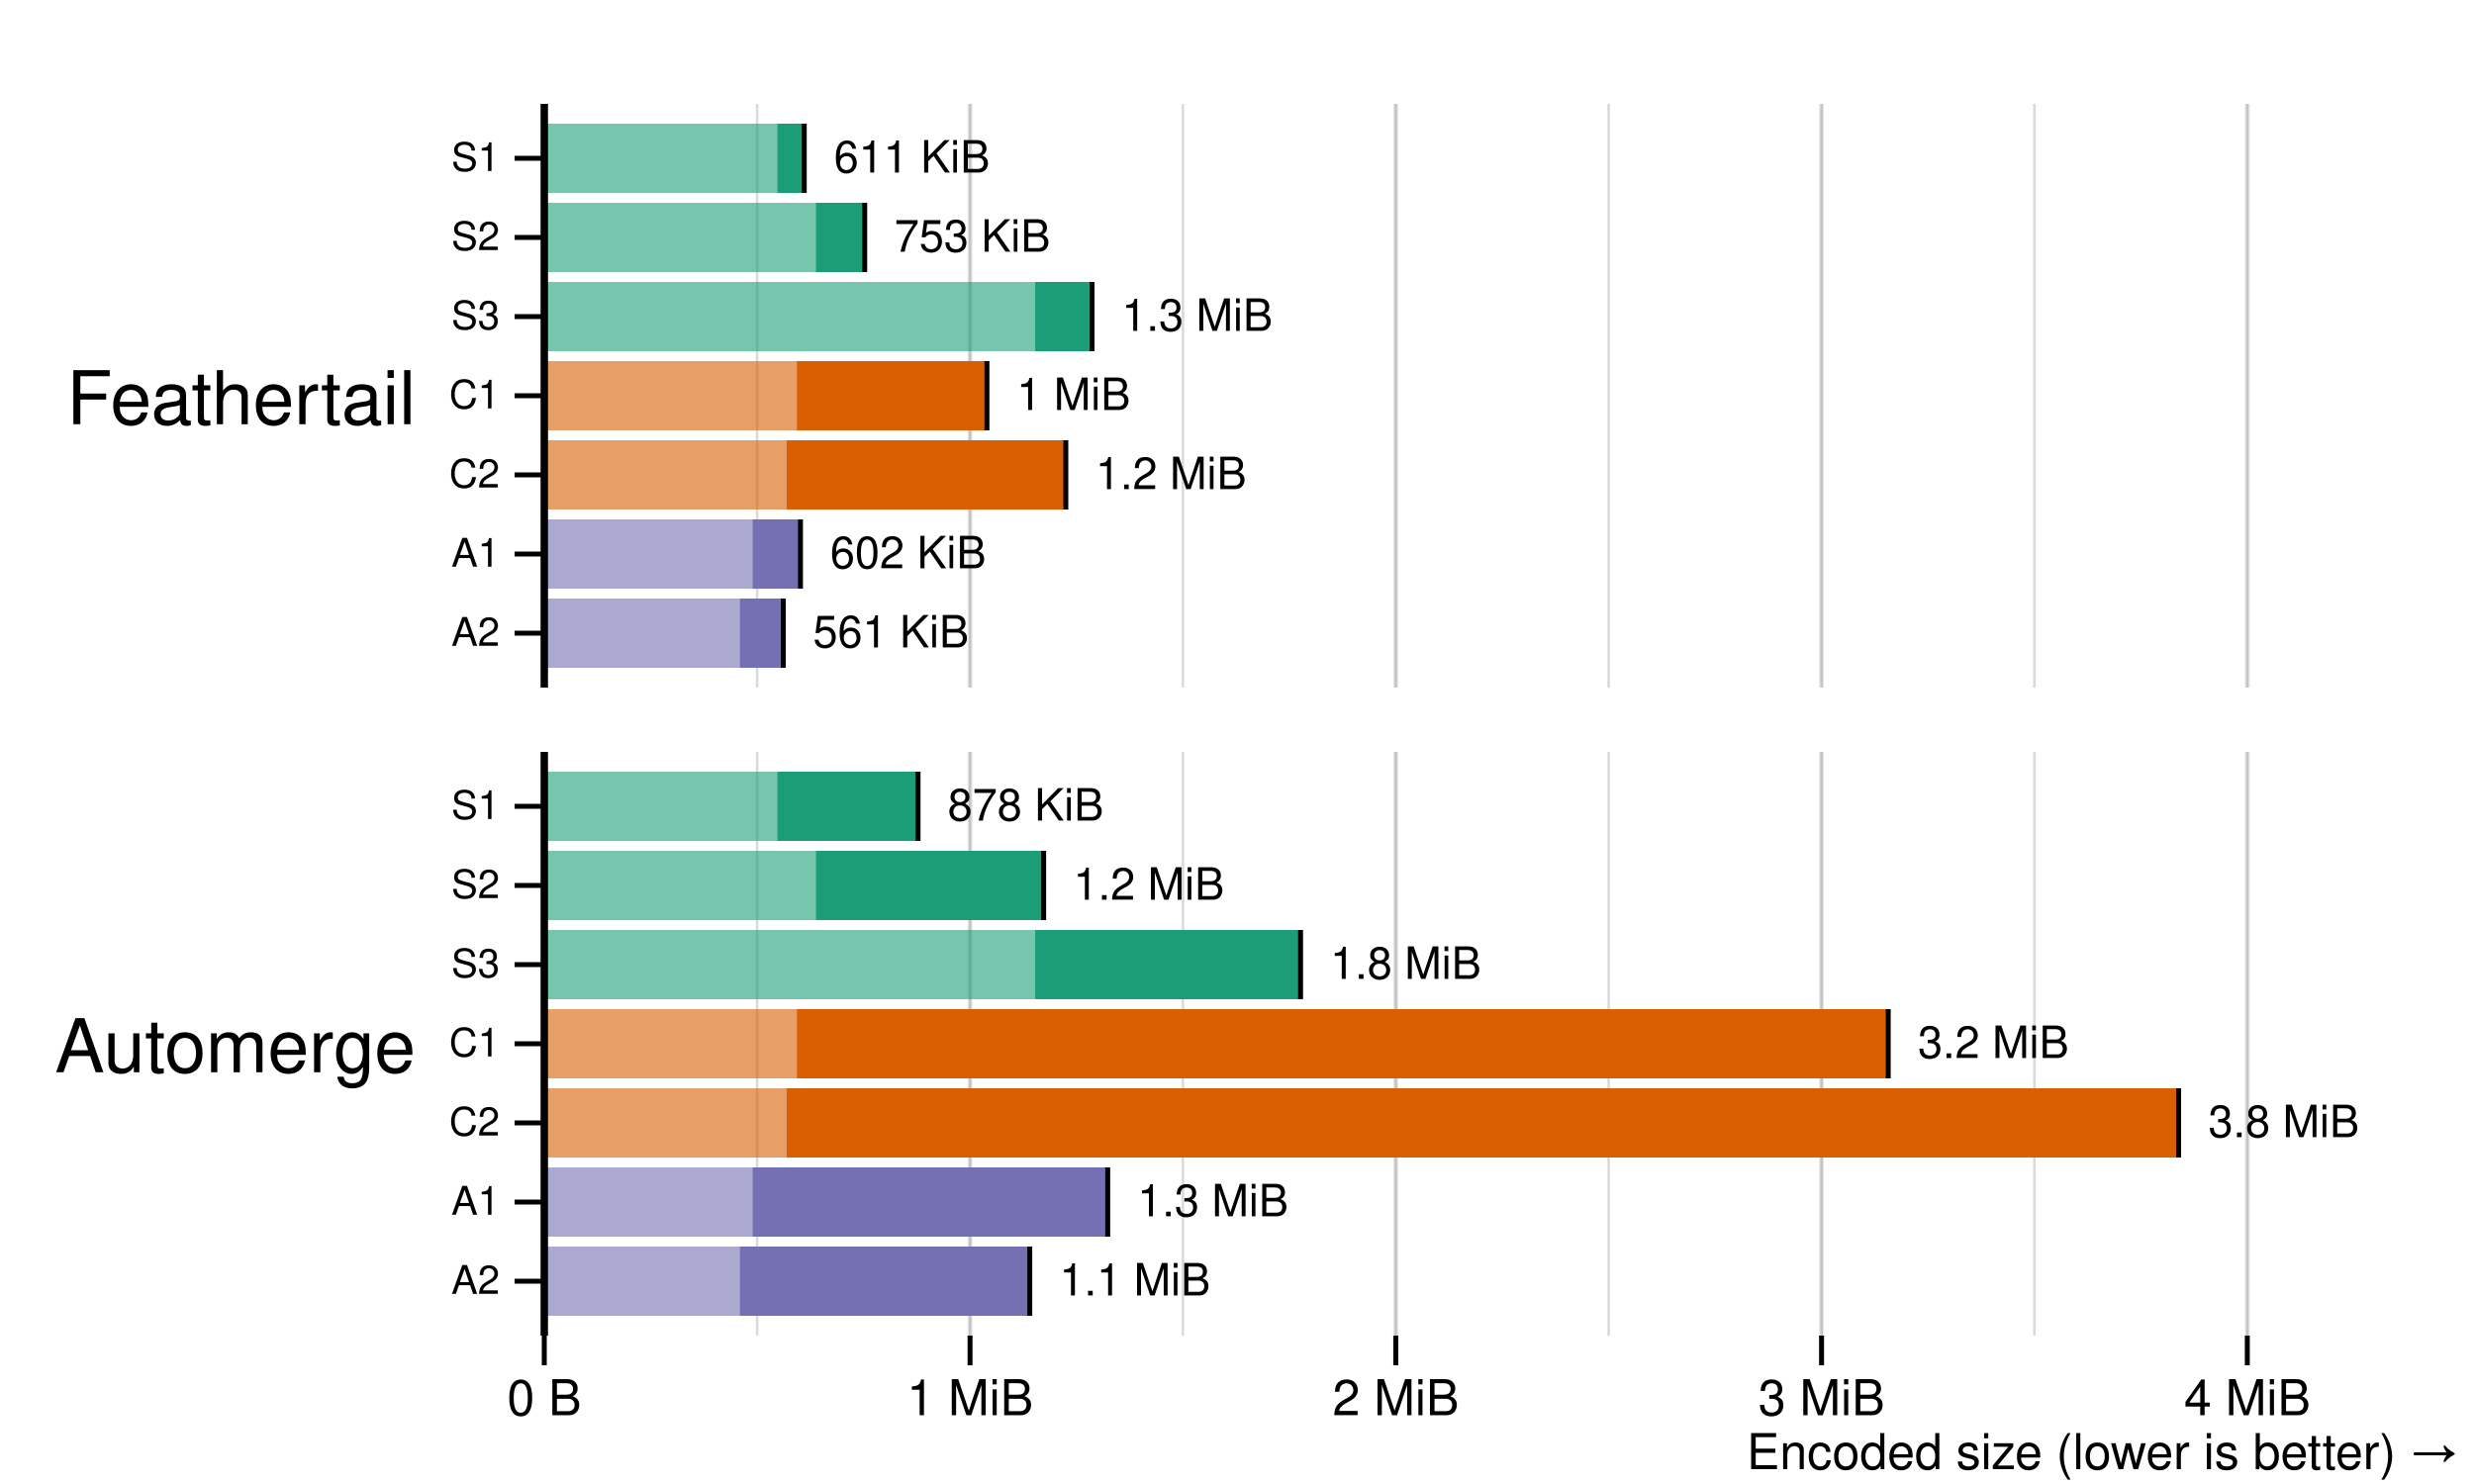
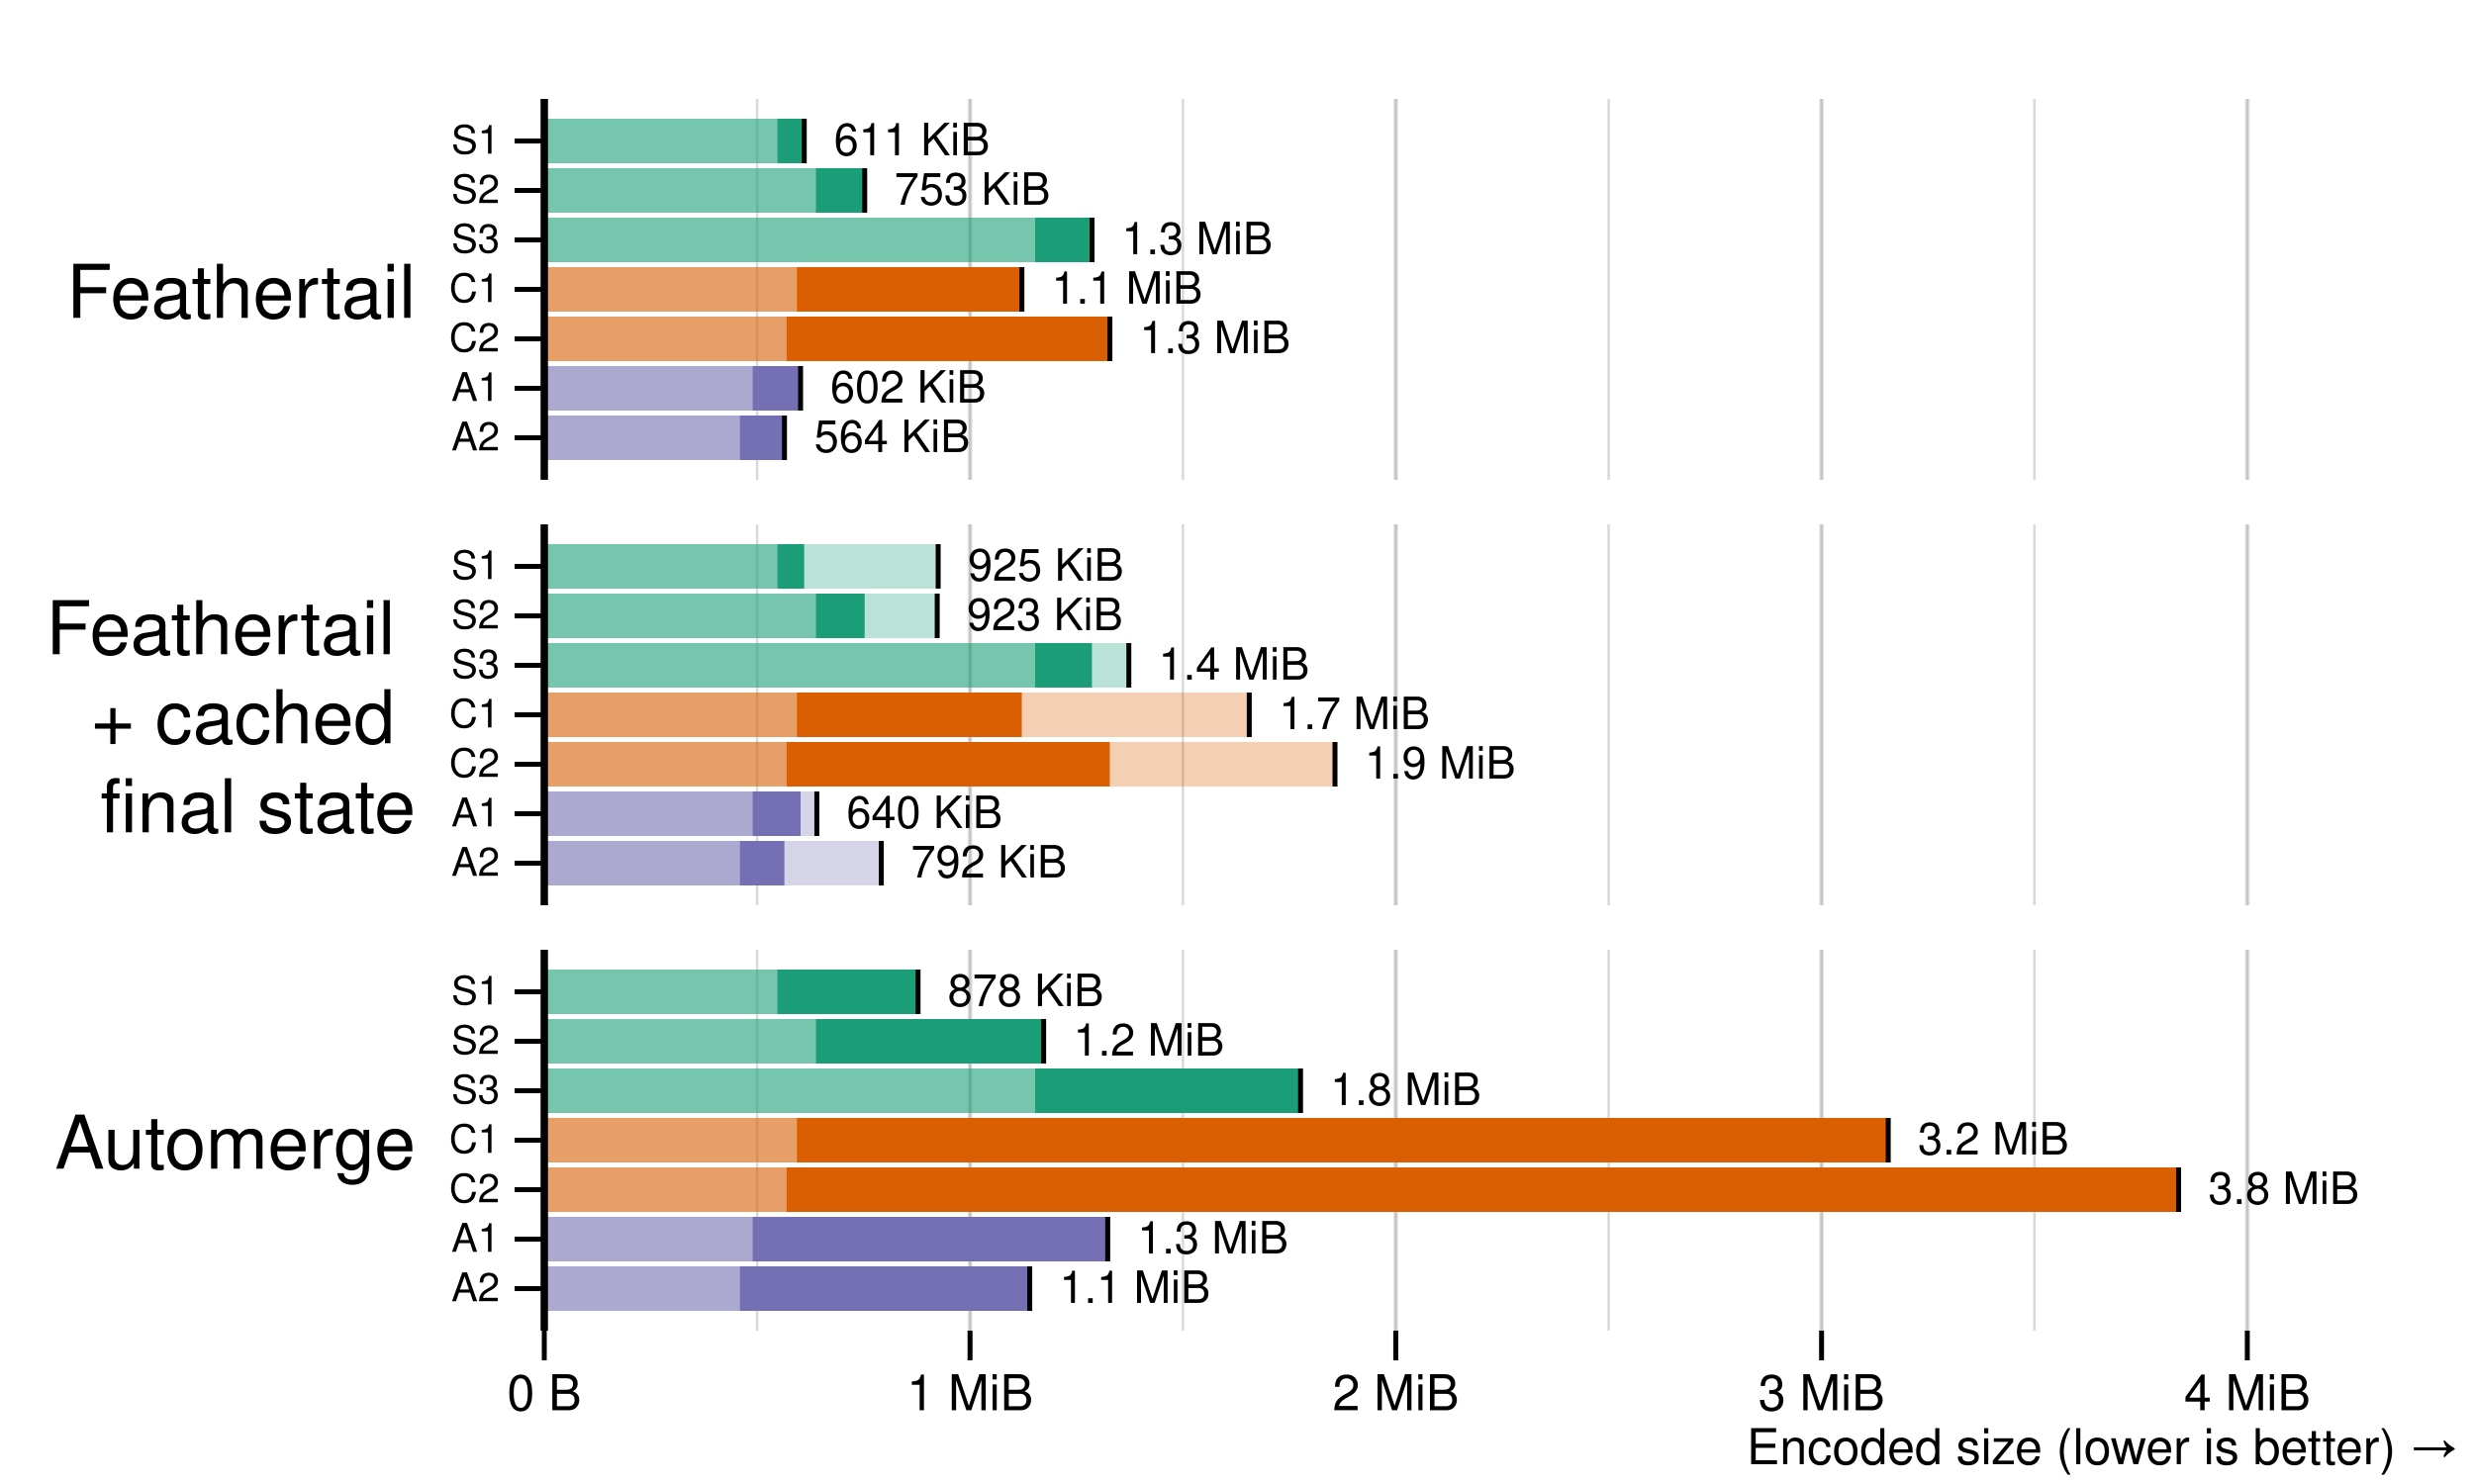
<svg xmlns="http://www.w3.org/2000/svg" class="plot-d6a7b5" fill="currentColor" font-family="system-ui, sans-serif" font-size="10" text-anchor="middle" width="500" height="300" viewBox="0 0 500 300" style="background: white; font-family: Helvetica Neue, Helvetica, Arial, sans-serif;" version="1.1">
  <style>:where(.plot-d6a7b5) {
  --plot-background: white;
  display: block;
  height: auto;
  height: intrinsic;
  max-width: 100%;
}
:where(.plot-d6a7b5 text),
:where(.plot-d6a7b5 tspan) {
  white-space: pre;
}</style>
  <g aria-label="x-grid" aria-hidden="true">
-     <g stroke="currentColor" stroke-opacity="0.1" transform="translate(0,1)">
-       <line x1="110" x2="110" y1="20" y2="138" />
-       <line x1="196.047" x2="196.047" y1="20" y2="138" />
-       <line x1="282.093" x2="282.093" y1="20" y2="138" />
-       <line x1="368.14" x2="368.14" y1="20" y2="138" />
-       <line x1="454.186" x2="454.186" y1="20" y2="138" />
-     </g>
-     <g stroke="currentColor" stroke-opacity="0.1" transform="translate(0,132)">
-       <line x1="110" x2="110" y1="20" y2="138" />
-       <line x1="196.047" x2="196.047" y1="20" y2="138" />
-       <line x1="282.093" x2="282.093" y1="20" y2="138" />
-       <line x1="368.14" x2="368.14" y1="20" y2="138" />
-       <line x1="454.186" x2="454.186" y1="20" y2="138" />
+     <g stroke="currentColor" stroke-opacity="0.1" transform="translate(0,0)">
+       <line x1="110" x2="110" y1="20" y2="97" />
+       <line x1="196.047" x2="196.047" y1="20" y2="97" />
+       <line x1="282.093" x2="282.093" y1="20" y2="97" />
+       <line x1="368.14" x2="368.14" y1="20" y2="97" />
+       <line x1="454.186" x2="454.186" y1="20" y2="97" />
+     </g>
+     <g stroke="currentColor" stroke-opacity="0.1" transform="translate(0,86)">
+       <line x1="110" x2="110" y1="20" y2="97" />
+       <line x1="196.047" x2="196.047" y1="20" y2="97" />
+       <line x1="282.093" x2="282.093" y1="20" y2="97" />
+       <line x1="368.14" x2="368.14" y1="20" y2="97" />
+       <line x1="454.186" x2="454.186" y1="20" y2="97" />
+     </g>
+     <g stroke="currentColor" stroke-opacity="0.1" transform="translate(0,172)">
+       <line x1="110" x2="110" y1="20" y2="97" />
+       <line x1="196.047" x2="196.047" y1="20" y2="97" />
+       <line x1="282.093" x2="282.093" y1="20" y2="97" />
+       <line x1="368.14" x2="368.14" y1="20" y2="97" />
+       <line x1="454.186" x2="454.186" y1="20" y2="97" />
    </g>
  </g>
  <g aria-label="x-axis tick" aria-hidden="true">
-     <g fill="none" stroke="currentColor" transform="translate(0,132)">
-       <path transform="translate(110,138)" d="M0,0L0,6" />
-       <path transform="translate(196.0465,138)" d="M0,0L0,6" />
-       <path transform="translate(282.093,138)" d="M0,0L0,6" />
-       <path transform="translate(368.1395,138)" d="M0,0L0,6" />
-       <path transform="translate(454.186,138)" d="M0,0L0,6" />
+     <g fill="none" stroke="currentColor" transform="translate(0,172)">
+       <path transform="translate(110,97)" d="M0,0L0,6" />
+       <path transform="translate(196.0465,97)" d="M0,0L0,6" />
+       <path transform="translate(282.093,97)" d="M0,0L0,6" />
+       <path transform="translate(368.1395,97)" d="M0,0L0,6" />
+       <path transform="translate(454.186,97)" d="M0,0L0,6" />
    </g>
  </g>
  <g aria-label="x-axis tick label" transform="translate(0,9)">
-     <g font-variant="tabular-nums" transform="translate(0,132)">
-       <text y="0.71em" transform="translate(110,138)">0 B</text>
-       <text y="0.71em" transform="translate(196.0465,138)">1 MiB</text>
-       <text y="0.71em" transform="translate(282.093,138)">2 MiB</text>
-       <text y="0.71em" transform="translate(368.1395,138)">3 MiB</text>
-       <text y="0.71em" transform="translate(454.186,138)">4 MiB</text>
+     <g font-variant="tabular-nums" transform="translate(0,172)">
+       <text y="0.71em" transform="translate(110,97)">0 B</text>
+       <text y="0.71em" transform="translate(196.0465,97)">1 MiB</text>
+       <text y="0.71em" transform="translate(282.093,97)">2 MiB</text>
+       <text y="0.71em" transform="translate(368.1395,97)">3 MiB</text>
+       <text y="0.71em" transform="translate(454.186,97)">4 MiB</text>
    </g>
  </g>
  <g aria-label="x-axis label" text-anchor="end" transform="translate(17,27)">
-     <text transform="translate(480,270)">Encoded size (lower is better) →</text>
+     <text transform="translate(480,269)">Encoded size (lower is better) →</text>
  </g>
  <g aria-label="x-grid" aria-hidden="true">
-     <g stroke="currentColor" stroke-width="0.5" stroke-opacity="0.15" transform="translate(0,1)">
-       <line x1="110" x2="110" y1="20" y2="138" />
-       <line x1="153.023" x2="153.023" y1="20" y2="138" />
-       <line x1="196.047" x2="196.047" y1="20" y2="138" />
-       <line x1="239.07" x2="239.07" y1="20" y2="138" />
-       <line x1="282.093" x2="282.093" y1="20" y2="138" />
-       <line x1="325.116" x2="325.116" y1="20" y2="138" />
-       <line x1="368.14" x2="368.14" y1="20" y2="138" />
-       <line x1="411.163" x2="411.163" y1="20" y2="138" />
-       <line x1="454.186" x2="454.186" y1="20" y2="138" />
-     </g>
-     <g stroke="currentColor" stroke-width="0.5" stroke-opacity="0.15" transform="translate(0,132)">
-       <line x1="110" x2="110" y1="20" y2="138" />
-       <line x1="153.023" x2="153.023" y1="20" y2="138" />
-       <line x1="196.047" x2="196.047" y1="20" y2="138" />
-       <line x1="239.07" x2="239.07" y1="20" y2="138" />
-       <line x1="282.093" x2="282.093" y1="20" y2="138" />
-       <line x1="325.116" x2="325.116" y1="20" y2="138" />
-       <line x1="368.14" x2="368.14" y1="20" y2="138" />
-       <line x1="411.163" x2="411.163" y1="20" y2="138" />
-       <line x1="454.186" x2="454.186" y1="20" y2="138" />
-     </g>
-   </g>
-   <g aria-label="y-axis tick" aria-hidden="true" transform="translate(0,7)">
-     <g fill="none" stroke="currentColor" transform="translate(0,1)">
+     <g stroke="currentColor" stroke-width="0.5" stroke-opacity="0.15" transform="translate(0,0)">
+       <line x1="110" x2="110" y1="20" y2="97" />
+       <line x1="153.023" x2="153.023" y1="20" y2="97" />
+       <line x1="196.047" x2="196.047" y1="20" y2="97" />
+       <line x1="239.07" x2="239.07" y1="20" y2="97" />
+       <line x1="282.093" x2="282.093" y1="20" y2="97" />
+       <line x1="325.116" x2="325.116" y1="20" y2="97" />
+       <line x1="368.14" x2="368.14" y1="20" y2="97" />
+       <line x1="411.163" x2="411.163" y1="20" y2="97" />
+       <line x1="454.186" x2="454.186" y1="20" y2="97" />
+     </g>
+     <g stroke="currentColor" stroke-width="0.5" stroke-opacity="0.15" transform="translate(0,86)">
+       <line x1="110" x2="110" y1="20" y2="97" />
+       <line x1="153.023" x2="153.023" y1="20" y2="97" />
+       <line x1="196.047" x2="196.047" y1="20" y2="97" />
+       <line x1="239.07" x2="239.07" y1="20" y2="97" />
+       <line x1="282.093" x2="282.093" y1="20" y2="97" />
+       <line x1="325.116" x2="325.116" y1="20" y2="97" />
+       <line x1="368.14" x2="368.14" y1="20" y2="97" />
+       <line x1="411.163" x2="411.163" y1="20" y2="97" />
+       <line x1="454.186" x2="454.186" y1="20" y2="97" />
+     </g>
+     <g stroke="currentColor" stroke-width="0.5" stroke-opacity="0.15" transform="translate(0,172)">
+       <line x1="110" x2="110" y1="20" y2="97" />
+       <line x1="153.023" x2="153.023" y1="20" y2="97" />
+       <line x1="196.047" x2="196.047" y1="20" y2="97" />
+       <line x1="239.07" x2="239.07" y1="20" y2="97" />
+       <line x1="282.093" x2="282.093" y1="20" y2="97" />
+       <line x1="325.116" x2="325.116" y1="20" y2="97" />
+       <line x1="368.14" x2="368.14" y1="20" y2="97" />
+       <line x1="411.163" x2="411.163" y1="20" y2="97" />
+       <line x1="454.186" x2="454.186" y1="20" y2="97" />
+     </g>
+   </g>
+   <g aria-label="y-axis tick" aria-hidden="true" transform="translate(0,4.5)">
+     <g fill="none" stroke="currentColor" transform="translate(0,0)">
      <path transform="translate(110,24)" d="M0,0L-6,0" />
-       <path transform="translate(110,40)" d="M0,0L-6,0" />
-       <path transform="translate(110,56)" d="M0,0L-6,0" />
-       <path transform="translate(110,72)" d="M0,0L-6,0" />
-       <path transform="translate(110,88)" d="M0,0L-6,0" />
-       <path transform="translate(110,104)" d="M0,0L-6,0" />
-       <path transform="translate(110,120)" d="M0,0L-6,0" />
-     </g>
-     <g fill="none" stroke="currentColor" transform="translate(0,132)">
+       <path transform="translate(110,34)" d="M0,0L-6,0" />
+       <path transform="translate(110,44)" d="M0,0L-6,0" />
+       <path transform="translate(110,54)" d="M0,0L-6,0" />
+       <path transform="translate(110,64)" d="M0,0L-6,0" />
+       <path transform="translate(110,74)" d="M0,0L-6,0" />
+       <path transform="translate(110,84)" d="M0,0L-6,0" />
+     </g>
+     <g fill="none" stroke="currentColor" transform="translate(0,86)">
      <path transform="translate(110,24)" d="M0,0L-6,0" />
-       <path transform="translate(110,40)" d="M0,0L-6,0" />
-       <path transform="translate(110,56)" d="M0,0L-6,0" />
-       <path transform="translate(110,72)" d="M0,0L-6,0" />
-       <path transform="translate(110,88)" d="M0,0L-6,0" />
-       <path transform="translate(110,104)" d="M0,0L-6,0" />
-       <path transform="translate(110,120)" d="M0,0L-6,0" />
-     </g>
-   </g>
-   <g aria-label="y-axis tick label" transform="translate(-9,7)">
-     <g text-anchor="end" font-size="8" transform="translate(0,1)">
+       <path transform="translate(110,34)" d="M0,0L-6,0" />
+       <path transform="translate(110,44)" d="M0,0L-6,0" />
+       <path transform="translate(110,54)" d="M0,0L-6,0" />
+       <path transform="translate(110,64)" d="M0,0L-6,0" />
+       <path transform="translate(110,74)" d="M0,0L-6,0" />
+       <path transform="translate(110,84)" d="M0,0L-6,0" />
+     </g>
+     <g fill="none" stroke="currentColor" transform="translate(0,172)">
+       <path transform="translate(110,24)" d="M0,0L-6,0" />
+       <path transform="translate(110,34)" d="M0,0L-6,0" />
+       <path transform="translate(110,44)" d="M0,0L-6,0" />
+       <path transform="translate(110,54)" d="M0,0L-6,0" />
+       <path transform="translate(110,64)" d="M0,0L-6,0" />
+       <path transform="translate(110,74)" d="M0,0L-6,0" />
+       <path transform="translate(110,84)" d="M0,0L-6,0" />
+     </g>
+   </g>
+   <g aria-label="y-axis tick label" transform="translate(-9,4.5)">
+     <g text-anchor="end" font-size="8" transform="translate(0,0)">
      <text y="0.32em" transform="translate(110,24)">S1</text>
-       <text y="0.32em" transform="translate(110,40)">S2</text>
-       <text y="0.32em" transform="translate(110,56)">S3</text>
-       <text y="0.32em" transform="translate(110,72)">C1</text>
-       <text y="0.32em" transform="translate(110,88)">C2</text>
-       <text y="0.32em" transform="translate(110,104)">A1</text>
-       <text y="0.32em" transform="translate(110,120)">A2</text>
-     </g>
-     <g text-anchor="end" font-size="8" transform="translate(0,132)">
+       <text y="0.32em" transform="translate(110,34)">S2</text>
+       <text y="0.32em" transform="translate(110,44)">S3</text>
+       <text y="0.32em" transform="translate(110,54)">C1</text>
+       <text y="0.32em" transform="translate(110,64)">C2</text>
+       <text y="0.32em" transform="translate(110,74)">A1</text>
+       <text y="0.32em" transform="translate(110,84)">A2</text>
+     </g>
+     <g text-anchor="end" font-size="8" transform="translate(0,86)">
      <text y="0.32em" transform="translate(110,24)">S1</text>
-       <text y="0.32em" transform="translate(110,40)">S2</text>
-       <text y="0.32em" transform="translate(110,56)">S3</text>
-       <text y="0.32em" transform="translate(110,72)">C1</text>
-       <text y="0.32em" transform="translate(110,88)">C2</text>
-       <text y="0.32em" transform="translate(110,104)">A1</text>
-       <text y="0.32em" transform="translate(110,120)">A2</text>
+       <text y="0.32em" transform="translate(110,34)">S2</text>
+       <text y="0.32em" transform="translate(110,44)">S3</text>
+       <text y="0.32em" transform="translate(110,54)">C1</text>
+       <text y="0.32em" transform="translate(110,64)">C2</text>
+       <text y="0.32em" transform="translate(110,74)">A1</text>
+       <text y="0.32em" transform="translate(110,84)">A2</text>
+     </g>
+     <g text-anchor="end" font-size="8" transform="translate(0,172)">
+       <text y="0.32em" transform="translate(110,24)">S1</text>
+       <text y="0.32em" transform="translate(110,34)">S2</text>
+       <text y="0.32em" transform="translate(110,44)">S3</text>
+       <text y="0.32em" transform="translate(110,54)">C1</text>
+       <text y="0.32em" transform="translate(110,64)">C2</text>
+       <text y="0.32em" transform="translate(110,74)">A1</text>
+       <text y="0.32em" transform="translate(110,84)">A2</text>
    </g>
  </g>
  <g aria-label="bar">
-     <g transform="translate(0,1)">
-       <rect x="110" width="47.063" y="24" height="14" fill="#1b9e77" fill-opacity="0.6" />
-       <rect x="110" width="54.854" y="40" height="14" fill="#1b9e77" fill-opacity="0.6" />
-       <rect x="110" width="99.154" y="56" height="14" fill="#1b9e77" fill-opacity="0.6" />
-       <rect x="110" width="51.026" y="72" height="14" fill="#d95f02" fill-opacity="0.6" />
-       <rect x="110" width="48.911" y="88" height="14" fill="#d95f02" fill-opacity="0.6" />
-       <rect x="110" width="42.057" y="104" height="14" fill="#7570b3" fill-opacity="0.6" />
-       <rect x="110" width="39.476" y="120" height="14" fill="#7570b3" fill-opacity="0.6" />
-       <rect x="157.063" width="5.476" y="24" height="14" fill="#1b9e77" fill-opacity="1" />
-       <rect x="164.854" width="9.906" y="40" height="14" fill="#1b9e77" fill-opacity="1" />
-       <rect x="209.154" width="11.548" y="56" height="14" fill="#1b9e77" fill-opacity="1" />
-       <rect x="161.026" width="38.435" y="72" height="14" fill="#d95f02" fill-opacity="1" />
-       <rect x="158.911" width="56.491" y="88" height="14" fill="#d95f02" fill-opacity="1" />
-       <rect x="152.057" width="9.723" y="104" height="14" fill="#7570b3" fill-opacity="1" />
-       <rect x="149.476" width="8.823" y="120" height="14" fill="#7570b3" fill-opacity="1" />
-     </g>
-     <g transform="translate(0,132)">
-       <rect x="110" width="47.063" y="24" height="14" fill="#1b9e77" fill-opacity="0.6" />
-       <rect x="110" width="54.854" y="40" height="14" fill="#1b9e77" fill-opacity="0.6" />
-       <rect x="110" width="99.154" y="56" height="14" fill="#1b9e77" fill-opacity="0.6" />
-       <rect x="110" width="51.026" y="72" height="14" fill="#d95f02" fill-opacity="0.6" />
-       <rect x="110" width="48.911" y="88" height="14" fill="#d95f02" fill-opacity="0.6" />
-       <rect x="110" width="42.057" y="104" height="14" fill="#7570b3" fill-opacity="0.6" />
-       <rect x="110" width="39.476" y="120" height="14" fill="#7570b3" fill-opacity="0.6" />
-       <rect x="157.063" width="28.477" y="24" height="14" fill="#1b9e77" fill-opacity="1" />
-       <rect x="164.854" width="46.071" y="40" height="14" fill="#1b9e77" fill-opacity="1" />
-       <rect x="209.154" width="53.692" y="56" height="14" fill="#1b9e77" fill-opacity="1" />
-       <rect x="161.026" width="220.587" y="72" height="14" fill="#d95f02" fill-opacity="1" />
-       <rect x="158.911" width="281.394" y="88" height="14" fill="#d95f02" fill-opacity="1" />
-       <rect x="152.057" width="71.819" y="104" height="14" fill="#7570b3" fill-opacity="1" />
-       <rect x="149.476" width="58.641" y="120" height="14" fill="#7570b3" fill-opacity="1" />
+     <g transform="translate(0,0)">
+       <rect x="110" width="47.063" y="24" height="9" fill="#1b9e77" fill-opacity="0.6" />
+       <rect x="110" width="54.854" y="34" height="9" fill="#1b9e77" fill-opacity="0.6" />
+       <rect x="110" width="99.154" y="44" height="9" fill="#1b9e77" fill-opacity="0.6" />
+       <rect x="110" width="51.026" y="54" height="9" fill="#d95f02" fill-opacity="0.6" />
+       <rect x="110" width="48.911" y="64" height="9" fill="#d95f02" fill-opacity="0.6" />
+       <rect x="110" width="42.057" y="74" height="9" fill="#7570b3" fill-opacity="0.6" />
+       <rect x="110" width="39.476" y="84" height="9" fill="#7570b3" fill-opacity="0.6" />
+       <rect x="157.063" width="5.476" y="24" height="9" fill="#1b9e77" fill-opacity="1" />
+       <rect x="164.854" width="9.906" y="34" height="9" fill="#1b9e77" fill-opacity="1" />
+       <rect x="209.154" width="11.548" y="44" height="9" fill="#1b9e77" fill-opacity="1" />
+       <rect x="161.026" width="45.5" y="54" height="9" fill="#d95f02" fill-opacity="1" />
+       <rect x="158.911" width="65.401" y="64" height="9" fill="#d95f02" fill-opacity="1" />
+       <rect x="152.057" width="9.744" y="74" height="9" fill="#7570b3" fill-opacity="1" />
+       <rect x="149.476" width="9.07" y="84" height="9" fill="#7570b3" fill-opacity="1" />
+     </g>
+     <g transform="translate(0,86)">
+       <rect x="110" width="47.063" y="24" height="9" fill="#1b9e77" fill-opacity="0.6" />
+       <rect x="110" width="54.854" y="34" height="9" fill="#1b9e77" fill-opacity="0.6" />
+       <rect x="110" width="99.154" y="44" height="9" fill="#1b9e77" fill-opacity="0.6" />
+       <rect x="110" width="51.026" y="54" height="9" fill="#d95f02" fill-opacity="0.6" />
+       <rect x="110" width="48.911" y="64" height="9" fill="#d95f02" fill-opacity="0.6" />
+       <rect x="110" width="42.057" y="74" height="9" fill="#7570b3" fill-opacity="0.6" />
+       <rect x="110" width="39.476" y="84" height="9" fill="#7570b3" fill-opacity="0.6" />
+       <rect x="157.063" width="5.476" y="24" height="9" fill="#1b9e77" fill-opacity="1" />
+       <rect x="164.854" width="9.906" y="34" height="9" fill="#1b9e77" fill-opacity="1" />
+       <rect x="209.154" width="11.548" y="44" height="9" fill="#1b9e77" fill-opacity="1" />
+       <rect x="161.026" width="45.5" y="54" height="9" fill="#d95f02" fill-opacity="1" />
+       <rect x="158.911" width="65.401" y="64" height="9" fill="#d95f02" fill-opacity="1" />
+       <rect x="152.057" width="9.744" y="74" height="9" fill="#7570b3" fill-opacity="1" />
+       <rect x="149.476" width="9.07" y="84" height="9" fill="#7570b3" fill-opacity="1" />
+       <rect x="162.539" width="27.066" y="24" height="9" fill="#1b9e77" fill-opacity="0.3" />
+       <rect x="174.76" width="14.654" y="34" height="9" fill="#1b9e77" fill-opacity="0.3" />
+       <rect x="220.702" width="7.438" y="44" height="9" fill="#1b9e77" fill-opacity="0.3" />
+       <rect x="206.525" width="45.953" y="54" height="9" fill="#d95f02" fill-opacity="0.3" />
+       <rect x="224.312" width="45.493" y="64" height="9" fill="#d95f02" fill-opacity="0.3" />
+       <rect x="161.801" width="3.282" y="74" height="9" fill="#7570b3" fill-opacity="0.3" />
+       <rect x="158.546" width="19.563" y="84" height="9" fill="#7570b3" fill-opacity="0.3" />
+     </g>
+     <g transform="translate(0,172)">
+       <rect x="110" width="47.063" y="24" height="9" fill="#1b9e77" fill-opacity="0.6" />
+       <rect x="110" width="54.854" y="34" height="9" fill="#1b9e77" fill-opacity="0.6" />
+       <rect x="110" width="99.154" y="44" height="9" fill="#1b9e77" fill-opacity="0.6" />
+       <rect x="110" width="51.026" y="54" height="9" fill="#d95f02" fill-opacity="0.6" />
+       <rect x="110" width="48.911" y="64" height="9" fill="#d95f02" fill-opacity="0.6" />
+       <rect x="110" width="42.057" y="74" height="9" fill="#7570b3" fill-opacity="0.6" />
+       <rect x="110" width="39.476" y="84" height="9" fill="#7570b3" fill-opacity="0.6" />
+       <rect x="157.063" width="28.477" y="24" height="9" fill="#1b9e77" fill-opacity="1" />
+       <rect x="164.854" width="46.071" y="34" height="9" fill="#1b9e77" fill-opacity="1" />
+       <rect x="209.154" width="53.692" y="44" height="9" fill="#1b9e77" fill-opacity="1" />
+       <rect x="161.026" width="220.587" y="54" height="9" fill="#d95f02" fill-opacity="1" />
+       <rect x="158.911" width="281.394" y="64" height="9" fill="#d95f02" fill-opacity="1" />
+       <rect x="152.057" width="71.819" y="74" height="9" fill="#7570b3" fill-opacity="1" />
+       <rect x="149.476" width="58.641" y="84" height="9" fill="#7570b3" fill-opacity="1" />
    </g>
  </g>
  <g aria-label="fy-axis tick label" transform="translate(-26,0)">
-     <g text-anchor="end" font-size="15px" transform="translate(0,1)">
-       <text y="0.384em" transform="translate(110,79)">Feathertail</text>
-     </g>
-     <g text-anchor="end" font-size="15px" transform="translate(0,132)">
-       <text y="0.384em" transform="translate(110,79)">Automerge</text>
+     <g text-anchor="end" font-size="15px" transform="translate(0,0)">
+       <text y="0.384em" transform="translate(110,58.5)">Feathertail</text>
+     </g>
+     <g text-anchor="end" font-size="15px" transform="translate(0,86)">
+       <text transform="translate(110,58.5)">
+         <tspan x="0" y="-0.816em">Feathertail</tspan>
+         <tspan x="0" dy="1.2em">+ cached</tspan>
+         <tspan x="0" dy="1.2em">final state</tspan>
+       </text>
+     </g>
+     <g text-anchor="end" font-size="15px" transform="translate(0,172)">
+       <text y="0.384em" transform="translate(110,58.5)">Automerge</text>
    </g>
  </g>
  <g aria-label="tick">
-     <g stroke="currentColor" transform="translate(0,1)">
-       <line x1="162.539" x2="162.539" y1="24" y2="38" />
-       <line x1="174.76" x2="174.76" y1="40" y2="54" />
-       <line x1="220.702" x2="220.702" y1="56" y2="70" />
-       <line x1="199.461" x2="199.461" y1="72" y2="86" />
-       <line x1="215.402" x2="215.402" y1="88" y2="102" />
-       <line x1="161.78" x2="161.78" y1="104" y2="118" />
-       <line x1="158.299" x2="158.299" y1="120" y2="134" />
-     </g>
-     <g stroke="currentColor" transform="translate(0,132)">
-       <line x1="185.539" x2="185.539" y1="24" y2="38" />
-       <line x1="210.925" x2="210.925" y1="40" y2="54" />
-       <line x1="262.845" x2="262.845" y1="56" y2="70" />
-       <line x1="381.613" x2="381.613" y1="72" y2="86" />
-       <line x1="440.305" x2="440.305" y1="88" y2="102" />
-       <line x1="223.875" x2="223.875" y1="104" y2="118" />
-       <line x1="208.117" x2="208.117" y1="120" y2="134" />
-     </g>
-   </g>
-   <g aria-label="text" transform="translate(6,7)">
-     <g fill="black" text-anchor="start" font-size="9" transform="translate(0,1)">
+     <g stroke="currentColor" transform="translate(0,0)">
+       <line x1="162.539" x2="162.539" y1="24" y2="33" />
+       <line x1="174.76" x2="174.76" y1="34" y2="43" />
+       <line x1="220.702" x2="220.702" y1="44" y2="53" />
+       <line x1="206.525" x2="206.525" y1="54" y2="63" />
+       <line x1="224.312" x2="224.312" y1="64" y2="73" />
+       <line x1="161.801" x2="161.801" y1="74" y2="83" />
+       <line x1="158.546" x2="158.546" y1="84" y2="93" />
+     </g>
+     <g stroke="currentColor" transform="translate(0,86)">
+       <line x1="189.605" x2="189.605" y1="24" y2="33" />
+       <line x1="189.414" x2="189.414" y1="34" y2="43" />
+       <line x1="228.14" x2="228.14" y1="44" y2="53" />
+       <line x1="252.479" x2="252.479" y1="54" y2="63" />
+       <line x1="269.805" x2="269.805" y1="64" y2="73" />
+       <line x1="165.083" x2="165.083" y1="74" y2="83" />
+       <line x1="178.109" x2="178.109" y1="84" y2="93" />
+     </g>
+     <g stroke="currentColor" transform="translate(0,172)">
+       <line x1="185.539" x2="185.539" y1="24" y2="33" />
+       <line x1="210.925" x2="210.925" y1="34" y2="43" />
+       <line x1="262.845" x2="262.845" y1="44" y2="53" />
+       <line x1="381.613" x2="381.613" y1="54" y2="63" />
+       <line x1="440.305" x2="440.305" y1="64" y2="73" />
+       <line x1="223.875" x2="223.875" y1="74" y2="83" />
+       <line x1="208.117" x2="208.117" y1="84" y2="93" />
+     </g>
+   </g>
+   <g aria-label="text" transform="translate(6,4.5)">
+     <g fill="black" text-anchor="start" font-size="9" transform="translate(0,0)">
      <text y="0.32em" transform="translate(162.5387,24)">611 KiB</text>
-       <text y="0.32em" transform="translate(174.7597,40)">753 KiB</text>
-       <text y="0.32em" transform="translate(220.7019,56)">1.3 MiB</text>
-       <text y="0.32em" transform="translate(199.461,72)">1 MiB</text>
-       <text y="0.32em" transform="translate(215.4019,88)">1.2 MiB</text>
-       <text y="0.32em" transform="translate(161.7798,104)">602 KiB</text>
-       <text y="0.32em" transform="translate(158.2995,120)">561 KiB</text>
-     </g>
-     <g fill="black" text-anchor="start" font-size="9" transform="translate(0,132)">
+       <text y="0.32em" transform="translate(174.7597,34)">753 KiB</text>
+       <text y="0.32em" transform="translate(220.7019,44)">1.3 MiB</text>
+       <text y="0.32em" transform="translate(206.5254,54)">1.1 MiB</text>
+       <text y="0.32em" transform="translate(224.312,64)">1.3 MiB</text>
+       <text y="0.32em" transform="translate(161.8007,74)">602 KiB</text>
+       <text y="0.32em" transform="translate(158.5465,84)">564 KiB</text>
+     </g>
+     <g fill="black" text-anchor="start" font-size="9" transform="translate(0,86)">
+       <text y="0.32em" transform="translate(189.6052,24)">925 KiB</text>
+       <text y="0.32em" transform="translate(189.414,34)">923 KiB</text>
+       <text y="0.32em" transform="translate(228.14,44)">1.4 MiB</text>
+       <text y="0.32em" transform="translate(252.4786,54)">1.7 MiB</text>
+       <text y="0.32em" transform="translate(269.8048,64)">1.9 MiB</text>
+       <text y="0.32em" transform="translate(165.0827,74)">640 KiB</text>
+       <text y="0.32em" transform="translate(178.1093,84)">792 KiB</text>
+     </g>
+     <g fill="black" text-anchor="start" font-size="9" transform="translate(0,172)">
      <text y="0.32em" transform="translate(185.5395,24)">878 KiB</text>
-       <text y="0.32em" transform="translate(210.9249,40)">1.2 MiB</text>
-       <text y="0.32em" transform="translate(262.8455,56)">1.8 MiB</text>
-       <text y="0.32em" transform="translate(381.6129,72)">3.2 MiB</text>
-       <text y="0.32em" transform="translate(440.3046,88)">3.8 MiB</text>
-       <text y="0.32em" transform="translate(223.8752,104)">1.3 MiB</text>
-       <text y="0.32em" transform="translate(208.1172,120)">1.1 MiB</text>
+       <text y="0.32em" transform="translate(210.9249,34)">1.2 MiB</text>
+       <text y="0.32em" transform="translate(262.8455,44)">1.8 MiB</text>
+       <text y="0.32em" transform="translate(381.6129,54)">3.2 MiB</text>
+       <text y="0.32em" transform="translate(440.3046,64)">3.8 MiB</text>
+       <text y="0.32em" transform="translate(223.8752,74)">1.3 MiB</text>
+       <text y="0.32em" transform="translate(208.1172,84)">1.1 MiB</text>
    </g>
  </g>
  <g aria-label="rule">
-     <g stroke="currentColor" stroke-width="1.5" transform="translate(0,1)">
-       <line x1="110" x2="110" y1="20" y2="138" />
-     </g>
-     <g stroke="currentColor" stroke-width="1.5" transform="translate(0,132)">
-       <line x1="110" x2="110" y1="20" y2="138" />
+     <g stroke="currentColor" stroke-width="1.5" transform="translate(0,0)">
+       <line x1="110" x2="110" y1="20" y2="97" />
+     </g>
+     <g stroke="currentColor" stroke-width="1.5" transform="translate(0,86)">
+       <line x1="110" x2="110" y1="20" y2="97" />
+     </g>
+     <g stroke="currentColor" stroke-width="1.5" transform="translate(0,172)">
+       <line x1="110" x2="110" y1="20" y2="97" />
    </g>
  </g>
</svg>
